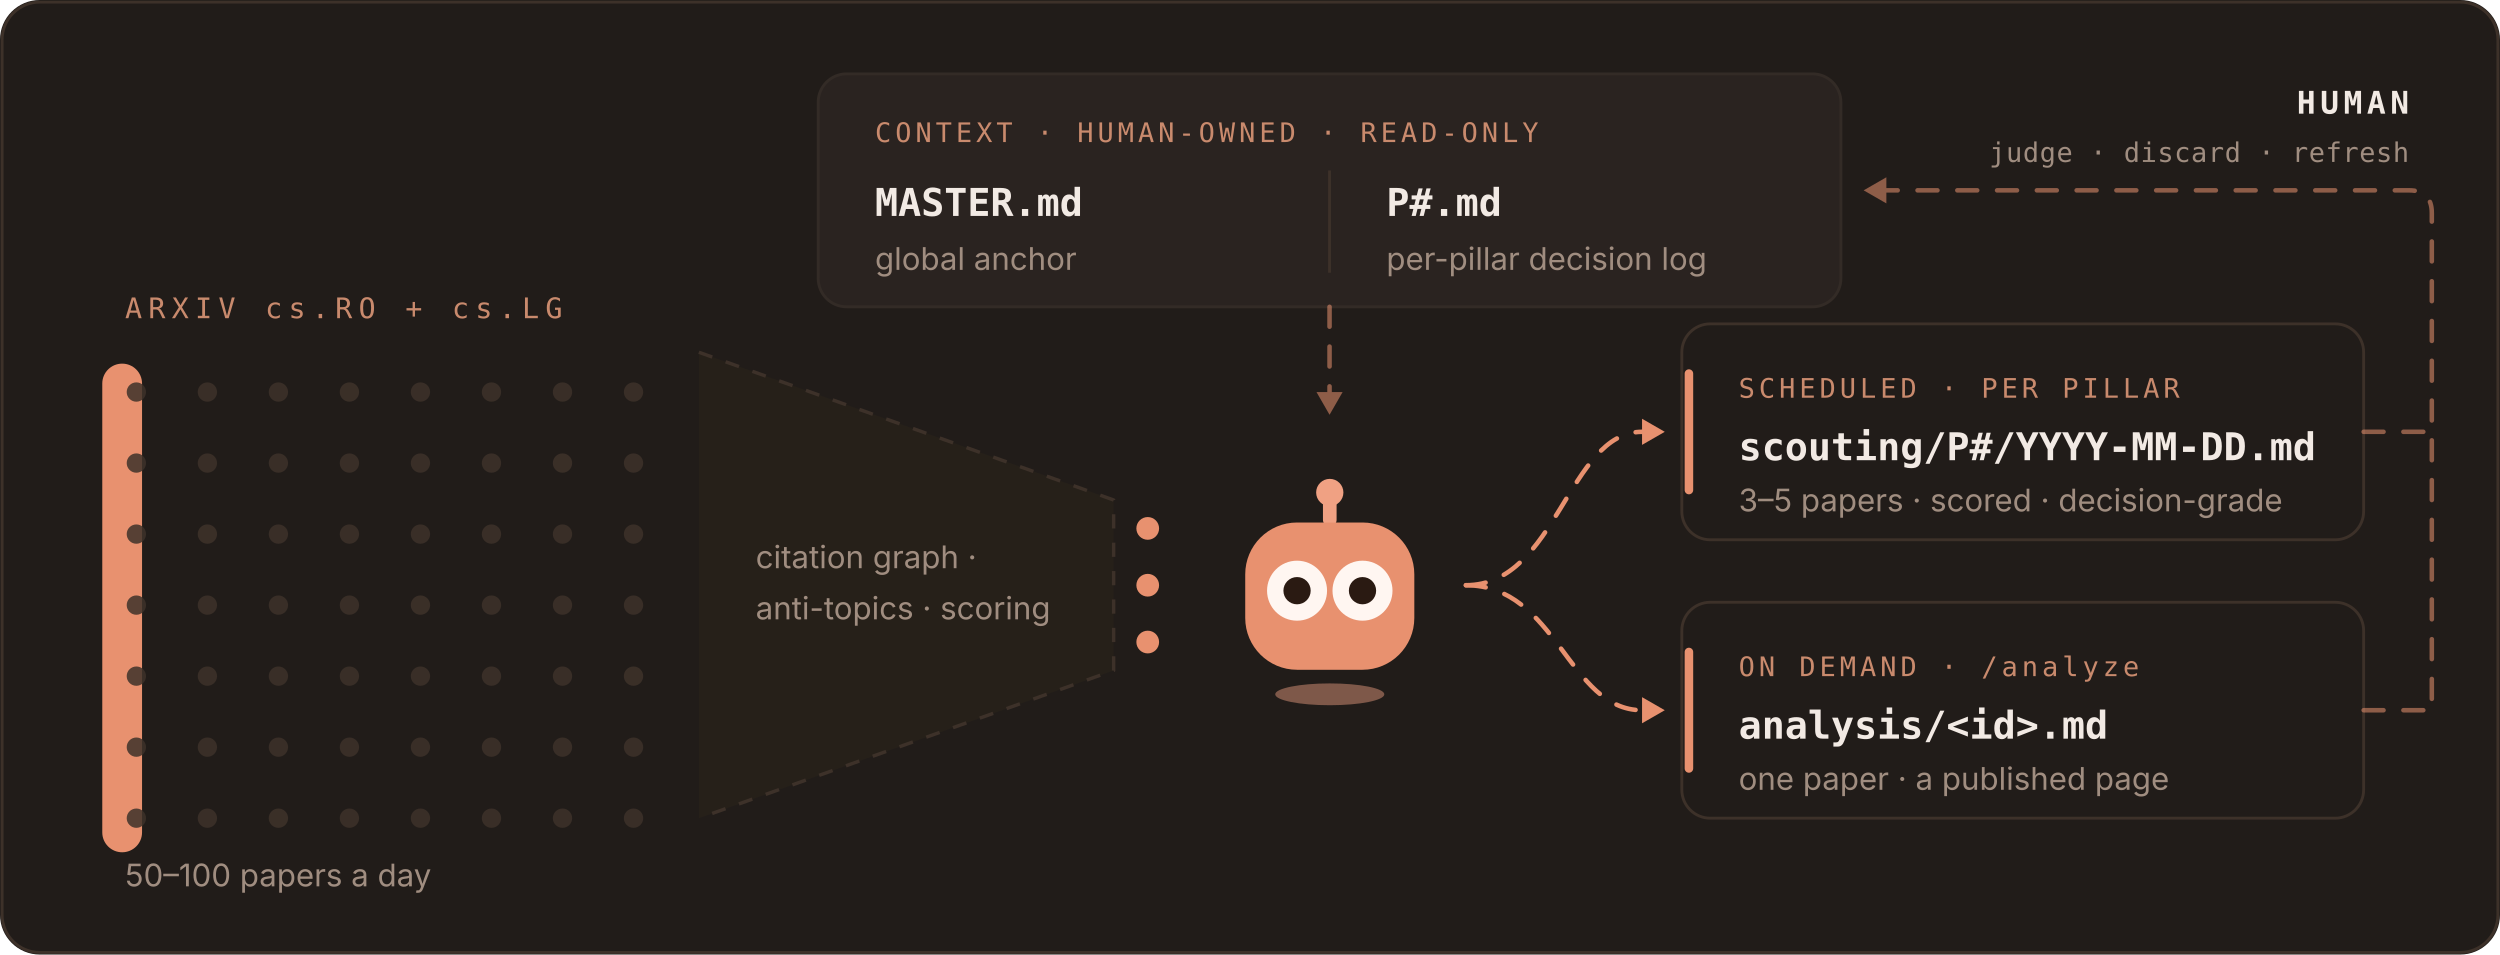
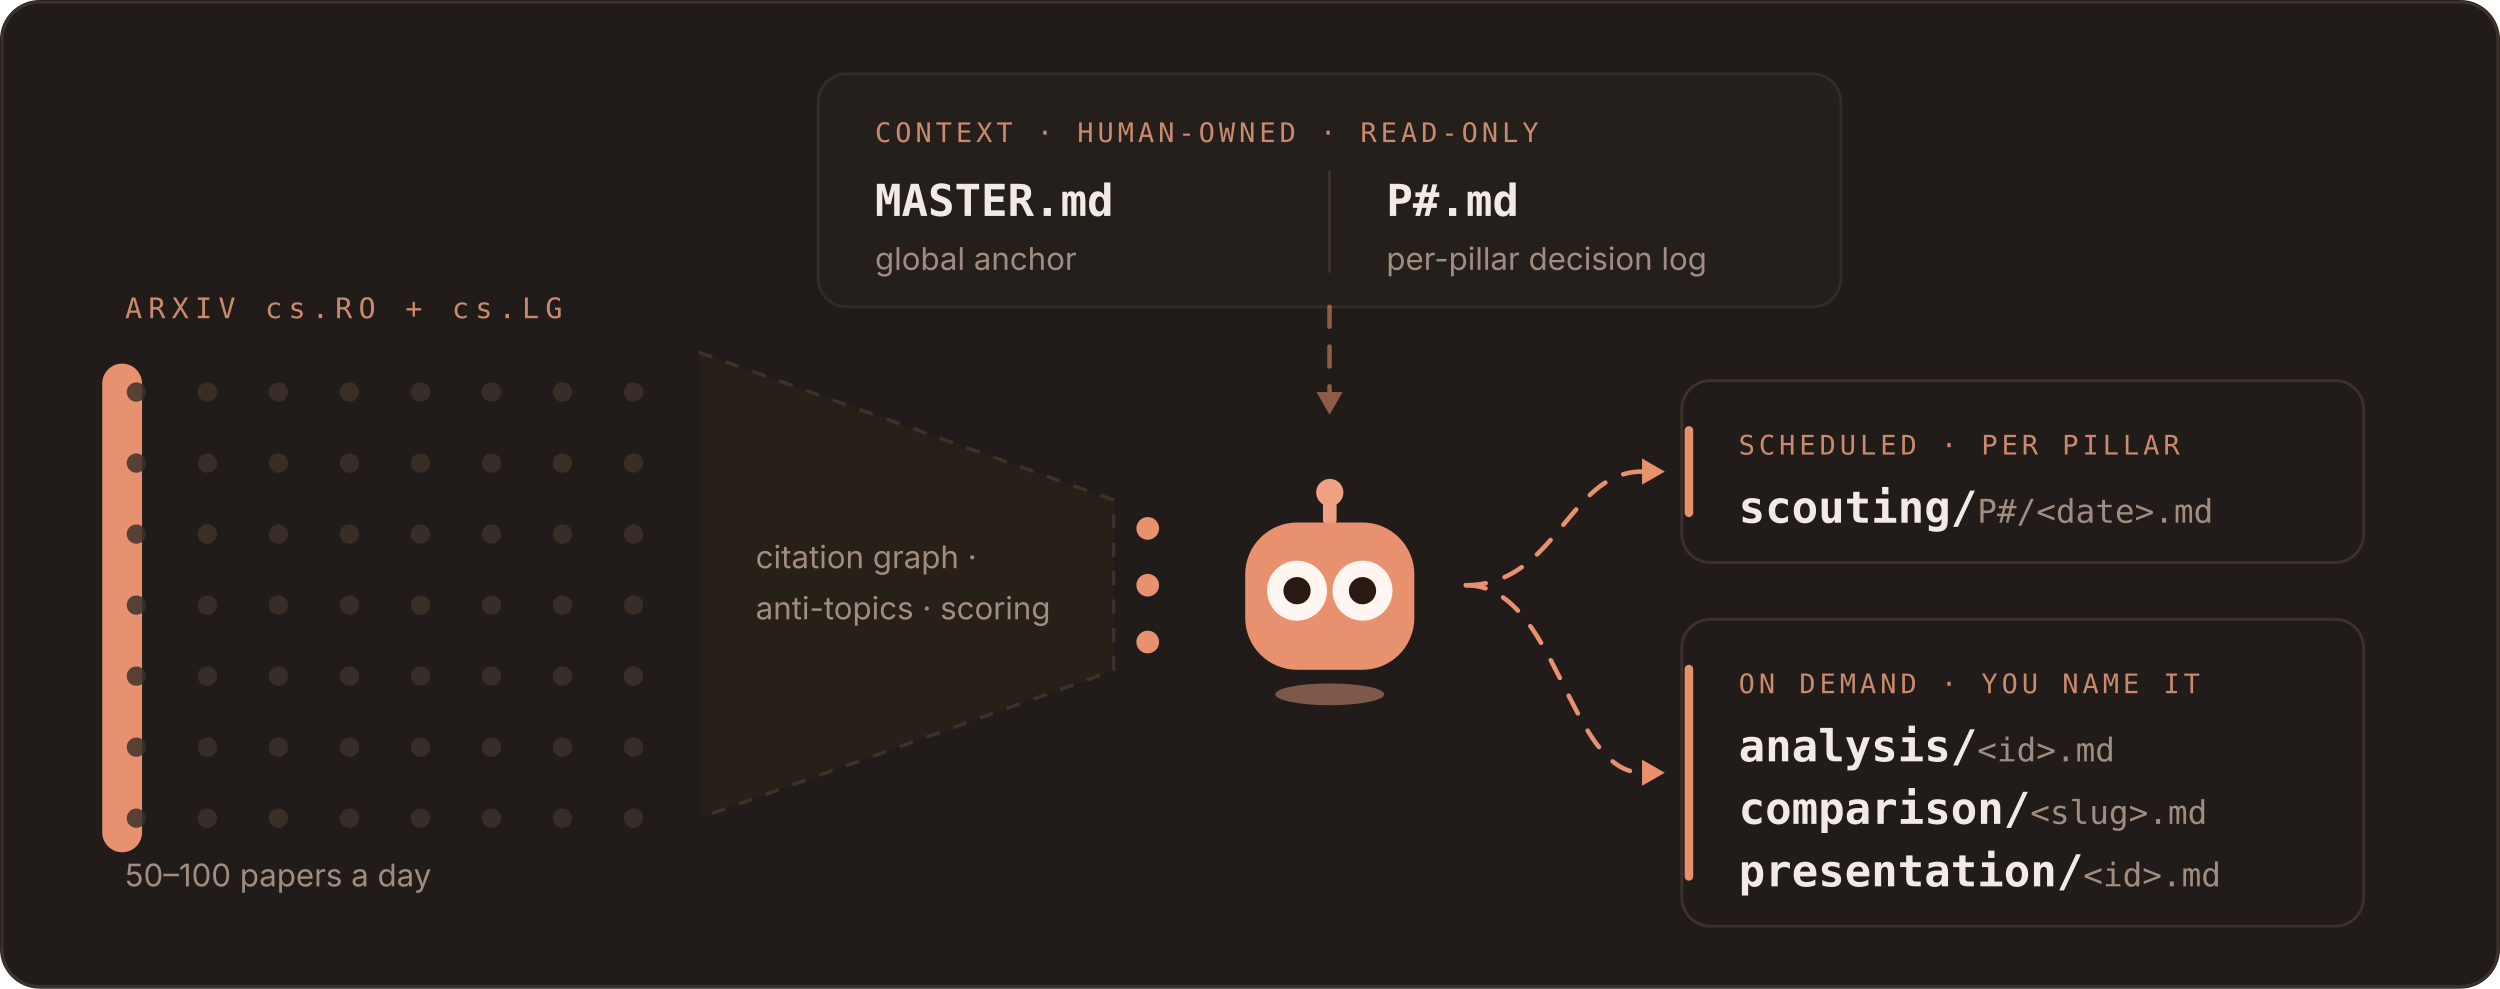
- <svg xmlns="http://www.w3.org/2000/svg" width="880" height="336" viewBox="0 0 880 336" role="img" aria-label="PROBE pipeline — arXiv in, scouting and analysis out">
+ <svg xmlns="http://www.w3.org/2000/svg" width="880" height="348" viewBox="0 0 880 348" role="img" aria-label="PROBE pipeline — arXiv in, a scouting report and the on-demand pages out">
  <style>
    .hull   { fill: #E8916F; }
    .iris   { fill: #FFF6F1; }
    .pupil  { fill: #2A1A12; }
    .stalk  { stroke: #F0A183; stroke-width: 5; stroke-linecap: round; fill: none; }
    .beacon { fill: #F0A183; }
    .wave   { fill: none; stroke: #F0A183; stroke-width: 2.6;
              stroke-linecap: round; opacity: 0; }
    .shadow { fill: #F0A183; opacity: .45; }
    .rig    { animation: bob 3.4s ease-in-out infinite; }
    .w1     { animation: ping 2.6s ease-in-out infinite; }
    .w2     { animation: ping 2.6s ease-in-out .34s infinite; }
    .lid    { animation: blink 5.4s ease-in-out infinite; }
    .eL, .eL .lid { transform-origin: 36px 52px; }
    .eR, .eR .lid { transform-origin: 60px 52px; }
    @keyframes bob   { 0%, 100% { transform: translateY(0); } 50% { transform: translateY(-3px); } }
    @keyframes ping  { 0%, 100% { opacity: 0; } 12%, 42% { opacity: .85; } 58% { opacity: 0; } }
    @keyframes blink { 0%, 88%, 100% { transform: scaleY(1); }
                       92% { transform: scaleY(.06); } 96% { transform: scaleY(1); } }
    @keyframes march { to { stroke-dashoffset: -14; } }

    .m    { font-family: ui-monospace, SFMono-Regular, 'SF Mono', Menlo, Consolas, monospace; }
    .lab  { font-family: ui-monospace, SFMono-Regular, 'SF Mono', Menlo, Consolas, monospace; font-size: 10px; letter-spacing: 2.2px; fill: #C98A6D; }
    .tick { font-family: ui-monospace, SFMono-Regular, 'SF Mono', Menlo, Consolas, monospace; font-size: 9.5px; letter-spacing: 1.4px; fill: #C98A6D; }
-     .path { font-family: ui-monospace, SFMono-Regular, 'SF Mono', Menlo, Consolas, monospace; font-size: 13.5px; font-weight: 700; fill: #F2EAE4; }
+     .path { font-family: ui-monospace, SFMono-Regular, 'SF Mono', Menlo, Consolas, monospace; font-size: 15.5px; font-weight: 700; fill: #F2EAE4; }
+     .rest { font-weight: 400; font-size: 11.5px; fill: #A08D80; }
    .note { font-family: system-ui, -apple-system, 'Segoe UI', 'Noto Sans KR', sans-serif; font-size: 11px; fill: #A08D80; }
    .wire { fill: none; stroke: #E8916F; stroke-width: 1.6; stroke-linecap: round;
            stroke-linejoin: round; }
    .flow { stroke-dasharray: 7 7; animation: march 1.1s linear infinite; }
    .head  { fill: #E8916F; }
    .human { opacity: .55; }

    .d    { fill: #3D3129; opacity: .85; }
    .mk   { fill: #3D3129; opacity: .9; }
    .tv   { fill: #E8916F; opacity: 0; }
    .keep { fill: #E8916F; animation: keep 9s linear infinite; }
    .scan { animation: scan 9s linear infinite; }
    @keyframes scan {
      0%        { transform: translateX(0); opacity: 0; }
      3%        { opacity: .11; }
      30%       { transform: translateX(196px); opacity: .11; }
      34%, 100% { transform: translateX(196px); opacity: 0; }
    }
    @keyframes keep {
      0%, 34%   { opacity: 1; }
      40%, 100% { opacity: 0; }
    }
    #m0 { animation: mark0 9s linear infinite; }
    @keyframes mark0 {
      0%, 4.6%        { fill: #3D3129; transform: scale(1); }
      6.1%      { fill: #E8916F; transform: scale(1.9); }
      10.6%        { fill: #E8916F; transform: scale(1); }
      34%           { fill: #E8916F; transform: scale(1); }
      39%, 100% { fill: #3D3129; transform: scale(1); }
    }
    #t0 { animation: trav0 9s ease-in-out infinite; }
    @keyframes trav0 {
      0%, 34%        { transform: translate(0, 0) scale(1); opacity: 0; }
      35%        { transform: translate(0, 0) scale(1); opacity: 1; }
      58%           { transform: translate(331px, -2px) scale(1.6); opacity: 1; }
      62%, 100% { transform: translate(331px, -2px) scale(1.18); opacity: 1; }
    }
    #m1 { animation: mark1 9s linear infinite; }
    @keyframes mark1 {
      0%, 8.4%        { fill: #3D3129; transform: scale(1); }
      9.9%      { fill: #E8916F; transform: scale(1.9); }
      14.4%        { fill: #E8916F; transform: scale(1); }
      36%           { fill: #E8916F; transform: scale(1); }
      41%, 100% { fill: #3D3129; transform: scale(1); }
    }
    #t1 { animation: trav1 9s ease-out infinite; }
    @keyframes trav1 {
      0%, 36%    { transform: translate(0, 0) scale(1); opacity: 0; fill: #E8916F; }
      37%    { transform: translate(0, 0) scale(1); opacity: 1; fill: #E8916F; }
      49%       { transform: translate(168px, -45px) scale(1); opacity: 1; fill: #E8916F; }
      53%       { transform: translate(168px, -45px) scale(1); opacity: .9; fill: #A08D80; }
      65%, 100% { transform: translate(190px, -51px) scale(.72); opacity: 0; fill: #A08D80; }
    }
    #m2 { animation: mark2 9s linear infinite; }
    @keyframes mark2 {
      0%, 12.2%        { fill: #3D3129; transform: scale(1); }
      13.7%      { fill: #E8916F; transform: scale(1.9); }
      18.2%        { fill: #E8916F; transform: scale(1); }
      38%           { fill: #E8916F; transform: scale(1); }
      43%, 100% { fill: #3D3129; transform: scale(1); }
    }
    #t2 { animation: trav2 9s ease-out infinite; }
    @keyframes trav2 {
      0%, 38%    { transform: translate(0, 0) scale(1); opacity: 0; fill: #E8916F; }
      39%    { transform: translate(0, 0) scale(1); opacity: 1; fill: #E8916F; }
      51%       { transform: translate(118px, 29px) scale(1); opacity: 1; fill: #E8916F; }
      55%       { transform: translate(118px, 29px) scale(1); opacity: .9; fill: #A08D80; }
      67%, 100% { transform: translate(133px, 32px) scale(.72); opacity: 0; fill: #A08D80; }
    }
    #m3 { animation: mark3 9s linear infinite; }
    @keyframes mark3 {
      0%, 16.1%        { fill: #3D3129; transform: scale(1); }
      17.6%      { fill: #E8916F; transform: scale(1.9); }
      22.1%        { fill: #E8916F; transform: scale(1); }
      40%           { fill: #E8916F; transform: scale(1); }
      45%, 100% { fill: #3D3129; transform: scale(1); }
    }
    #t3 { animation: trav3 9s ease-in-out infinite; }
    @keyframes trav3 {
      0%, 40%        { transform: translate(0, 0) scale(1); opacity: 0; }
      41%        { transform: translate(0, 0) scale(1); opacity: 1; }
      62%           { transform: translate(256px, -7px) scale(1.6); opacity: 1; }
      66%, 100% { transform: translate(256px, -7px) scale(1.18); opacity: 1; }
    }
    #m4 { animation: mark4 9s linear infinite; }
    @keyframes mark4 {
      0%, 23.7%        { fill: #3D3129; transform: scale(1); }
      25.2%      { fill: #E8916F; transform: scale(1.9); }
      29.7%        { fill: #E8916F; transform: scale(1); }
      42%           { fill: #E8916F; transform: scale(1); }
      47%, 100% { fill: #3D3129; transform: scale(1); }
    }
    #t4 { animation: trav4 9s ease-out infinite; }
    @keyframes trav4 {
      0%, 42%    { transform: translate(0, 0) scale(1); opacity: 0; fill: #E8916F; }
      43%    { transform: translate(0, 0) scale(1); opacity: 1; fill: #E8916F; }
      55%       { transform: translate(82px, 17px) scale(1); opacity: 1; fill: #E8916F; }
      59%       { transform: translate(82px, 17px) scale(1); opacity: .9; fill: #A08D80; }
      71%, 100% { transform: translate(93px, 19px) scale(.72); opacity: 0; fill: #A08D80; }
    }
    #m5 { animation: mark5 9s linear infinite; }
    @keyframes mark5 {
      0%, 27.6%        { fill: #3D3129; transform: scale(1); }
      29.1%      { fill: #E8916F; transform: scale(1.9); }
      33.6%        { fill: #E8916F; transform: scale(1); }
      44%           { fill: #E8916F; transform: scale(1); }
      49%, 100% { fill: #3D3129; transform: scale(1); }
    }
    #t5 { animation: trav5 9s ease-in-out infinite; }
    @keyframes trav5 {
      0%, 44%        { transform: translate(0, 0) scale(1); opacity: 0; }
      45%        { transform: translate(0, 0) scale(1); opacity: 1; }
      66%           { transform: translate(181px, -12px) scale(1.6); opacity: 1; }
      70%, 100% { transform: translate(181px, -12px) scale(1.18); opacity: 1; }
    }

    @media (prefers-reduced-motion: reduce) {
      .rig, .lid, .wave, .flow { animation: none; }
      .wave { opacity: .5; }
      .scan, .tv { display: none; }
      .mk, .keep { animation: none; }
      .mk { fill: #E8916F; }
      .keep { opacity: 1; }
    }
  </style>
-   <rect width="880" height="336" rx="14" fill="#211C19" />
-   <rect x=".75" y=".75" width="878.5" height="334.5" rx="13.25" fill="none" stroke="#3D3129" />
-   <rect x="288" y="26" width="360" height="82" rx="10" fill="#2A2320" stroke="#332B26" />
+   <rect width="880" height="348" rx="14" fill="#211C19" />
+   <rect x=".75" y=".75" width="878.5" height="346.5" rx="13.25" fill="none" stroke="#3D3129" />
+   <rect x="288" y="26" width="360" height="82" rx="10" fill="#251F1C" stroke="#332B26" />
  <text class="tick" x="308" y="50">CONTEXT · HUMAN-OWNED · READ-ONLY</text>
  <path d="M468 60 V96" stroke="#3D3129" stroke-width="1" />
  <text class="path" x="308" y="76" font-size="13">MASTER.md</text>
  <text class="note" x="308" y="95">global anchor</text>
  <text class="path" x="488" y="76" font-size="13">P#.md</text>
  <text class="note" x="488" y="95">per-pillar decision log</text>
  <g class="human">
    <path class="wire flow" d="M468 108 V138" />
    <path class="head" d="M468 146 l-4.6 -8 h9.2 z" />
  </g>
  <text class="lab" x="44" y="112">ARXIV cs.RO + cs.LG</text>
  <rect class="scan" x="36" y="128" width="14" height="172" rx="7" fill="#E8916F" />
  <circle class="d" cx="48" cy="138" r="3.4" />
  <circle class="d" cx="73" cy="138" r="3.4" />
  <circle class="d" cx="98" cy="138" r="3.4" />
  <circle class="d" cx="148" cy="138" r="3.4" />
  <circle class="d" cx="173" cy="138" r="3.4" />
  <circle class="d" cx="198" cy="138" r="3.4" />
  <circle class="d" cx="223" cy="138" r="3.4" />
  <circle class="d" cx="48" cy="163" r="3.4" />
  <circle class="d" cx="73" cy="163" r="3.4" />
  <circle class="d" cx="98" cy="163" r="3.4" />
  <circle class="d" cx="123" cy="163" r="3.4" />
  <circle class="d" cx="148" cy="163" r="3.4" />
  <circle class="d" cx="173" cy="163" r="3.4" />
  <circle class="d" cx="223" cy="163" r="3.4" />
  <circle class="d" cx="48" cy="188" r="3.4" />
  <circle class="d" cx="98" cy="188" r="3.4" />
  <circle class="d" cx="123" cy="188" r="3.4" />
  <circle class="d" cx="148" cy="188" r="3.4" />
  <circle class="d" cx="173" cy="188" r="3.4" />
  <circle class="d" cx="198" cy="188" r="3.4" />
  <circle class="d" cx="223" cy="188" r="3.4" />
  <circle class="d" cx="48" cy="213" r="3.4" />
  <circle class="d" cx="73" cy="213" r="3.4" />
  <circle class="d" cx="98" cy="213" r="3.4" />
  <circle class="d" cx="123" cy="213" r="3.4" />
  <circle class="d" cx="173" cy="213" r="3.4" />
  <circle class="d" cx="198" cy="213" r="3.4" />
  <circle class="d" cx="223" cy="213" r="3.4" />
  <circle class="d" cx="48" cy="238" r="3.4" />
  <circle class="d" cx="73" cy="238" r="3.4" />
  <circle class="d" cx="98" cy="238" r="3.4" />
  <circle class="d" cx="123" cy="238" r="3.4" />
  <circle class="d" cx="148" cy="238" r="3.4" />
  <circle class="d" cx="173" cy="238" r="3.4" />
  <circle class="d" cx="198" cy="238" r="3.4" />
  <circle class="d" cx="48" cy="263" r="3.4" />
  <circle class="d" cx="73" cy="263" r="3.4" />
  <circle class="d" cx="98" cy="263" r="3.4" />
  <circle class="d" cx="123" cy="263" r="3.4" />
  <circle class="d" cx="148" cy="263" r="3.4" />
  <circle class="d" cx="173" cy="263" r="3.4" />
  <circle class="d" cx="198" cy="263" r="3.4" />
  <circle class="d" cx="223" cy="263" r="3.4" />
  <circle class="d" cx="48" cy="288" r="3.4" />
  <circle class="d" cx="73" cy="288" r="3.4" />
  <circle class="d" cx="123" cy="288" r="3.4" />
  <circle class="d" cx="148" cy="288" r="3.4" />
  <circle class="d" cx="173" cy="288" r="3.4" />
  <circle class="d" cx="198" cy="288" r="3.4" />
  <circle class="d" cx="223" cy="288" r="3.4" />
  <g transform="translate(73 188)">
    <circle class="mk" id="m0" r="3.4" />
  </g>
  <g transform="translate(98 288)">
    <circle class="mk" id="m1" r="3.4" />
  </g>
  <g transform="translate(123 138)">
    <circle class="mk" id="m2" r="3.4" />
  </g>
  <g transform="translate(148 213)">
    <circle class="mk" id="m3" r="3.4" />
  </g>
  <g transform="translate(198 163)">
    <circle class="mk" id="m4" r="3.4" />
  </g>
  <g transform="translate(223 238)">
    <circle class="mk" id="m5" r="3.4" />
  </g>
  <text class="note" x="44" y="312" font-size="10.5">50–100 papers a day</text>
  <path d="M246 124 L392 176 V236 L246 288" fill="#262019" stroke="#3D3129" stroke-width="1.2" stroke-dasharray="5 5" stroke-linejoin="round" />
  <text class="note" x="266" y="200" font-size="10.5">citation graph ·</text>
  <text class="note" x="266" y="218" font-size="10.5">anti-topics · scoring</text>
  <circle class="keep" cx="404" cy="186" r="4" />
  <circle class="keep" cx="404" cy="206" r="4" />
  <circle class="keep" cx="404" cy="226" r="4" />
  <g transform="translate(73 188)">
    <circle class="tv" id="t0" r="3.4" />
  </g>
  <g transform="translate(98 288)">
    <circle class="tv" id="t1" r="3.4" />
  </g>
  <g transform="translate(123 138)">
    <circle class="tv" id="t2" r="3.4" />
  </g>
  <g transform="translate(148 213)">
    <circle class="tv" id="t3" r="3.4" />
  </g>
  <g transform="translate(198 163)">
    <circle class="tv" id="t4" r="3.4" />
  </g>
  <g transform="translate(223 238)">
    <circle class="tv" id="t5" r="3.4" />
  </g>
  <g transform="translate(422 158) scale(0.96)">
    <ellipse class="shadow" cx="48" cy="90" rx="20" ry="4" />
    <g class="rig">
      <path class="wave w1" d="M41.04 11.12 A8.5 8.5 0 0 1 54.96 11.12" />
      <path class="wave w2" d="M36.94 8.25 A13.5 13.5 0 0 1 59.06 8.25" />
      <path class="stalk" d="M48 26 V19" />
      <circle class="beacon" cx="48" cy="16" r="5" />
      <rect class="hull" x="17" y="27" width="62" height="54" rx="19" />
      <g class="eye eL">
        <g class="lid">
          <circle class="iris" cx="36" cy="52" r="11" />
          <circle class="pupil" cx="36" cy="52" r="5" />
        </g>
      </g>
      <g class="eye eR">
        <g class="lid">
          <circle class="iris" cx="60" cy="52" r="11" />
          <circle class="pupil" cx="60" cy="52" r="5" />
        </g>
      </g>
    </g>
  </g>
-   <path class="wire flow" d="M516 206 C548 206, 552 152, 578 152" />
-   <path class="head" d="M586 152 l-8 -4.6 v9.2 z" />
-   <path class="wire flow" d="M516 206 C548 206, 552 250, 578 250" />
-   <path class="head" d="M586 250 l-8 -4.6 v9.2 z" />
-   <rect x="592" y="114" width="240" height="76" rx="10" fill="#211C19" stroke="#3D3129" />
-   <rect x="593" y="130" width="3" height="44" rx="1.5" fill="#E8916F" />
-   <text class="tick" x="612" y="140">SCHEDULED · PER PILLAR</text>
-   <text class="path" x="612" y="162">scouting/P#/YYYY-MM-DD.md</text>
-   <text class="note" x="612" y="180">3–5 papers · scored · decision-grade</text>
-   <rect x="592" y="212" width="240" height="76" rx="10" fill="#211C19" stroke="#3D3129" />
-   <rect x="593" y="228" width="3" height="44" rx="1.5" fill="#E8916F" />
-   <text class="tick" x="612" y="238">ON DEMAND · /analyze</text>
-   <text class="path" x="612" y="260">analysis/&lt;id&gt;.md</text>
-   <text class="note" x="612" y="278">one paper · a published page</text>
-   <text class="m" x="848" y="40" text-anchor="end" font-size="11" font-weight="700" letter-spacing="1.6" fill="#F2EAE4">HUMAN</text>
-   <text class="m" x="848" y="57" text-anchor="end" font-size="9.5" letter-spacing=".2" fill="#A08D80">judge · discard · refresh</text>
-   <g class="human">
-     <path class="wire flow" d="M832 152 H856 M832 250 H856 V75 q0 -8 -8 -8 H664" />
-     <path class="head" d="M656 67 l8 -4.6 v9.2 z" />
-   </g>
+   <path class="wire flow" d="M516 206 C548 206, 552 166, 578 166" />
+   <path class="head" d="M586 166 l-8 -4.6 v9.2 z" />
+   <path class="wire flow" d="M516 206 C548 206, 552 272, 578 272" />
+   <path class="head" d="M586 272 l-8 -4.6 v9.2 z" />
+   <rect x="592" y="134" width="240" height="64" rx="10" fill="#211C19" stroke="#3D3129" />
+   <rect x="593" y="150" width="3" height="32" rx="1.5" fill="#E8916F" />
+   <text class="tick" x="612" y="160">SCHEDULED · PER PILLAR</text>
+   <text class="path" x="612" y="184">scouting/<tspan class="rest">P#/&lt;date&gt;.md</tspan>
+   </text>
+   <rect x="592" y="218" width="240" height="108" rx="10" fill="#211C19" stroke="#3D3129" />
+   <rect x="593" y="234" width="3" height="76" rx="1.5" fill="#E8916F" />
+   <text class="tick" x="612" y="244">ON DEMAND · YOU NAME IT</text>
+   <text class="path" x="612" y="268">analysis/<tspan class="rest">&lt;id&gt;.md</tspan>
+   </text>
+   <text class="path" x="612" y="290">comparison/<tspan class="rest">&lt;slug&gt;.md</tspan>
+   </text>
+   <text class="path" x="612" y="312">presentation/<tspan class="rest">&lt;id&gt;.md</tspan>
+   </text>
</svg>
